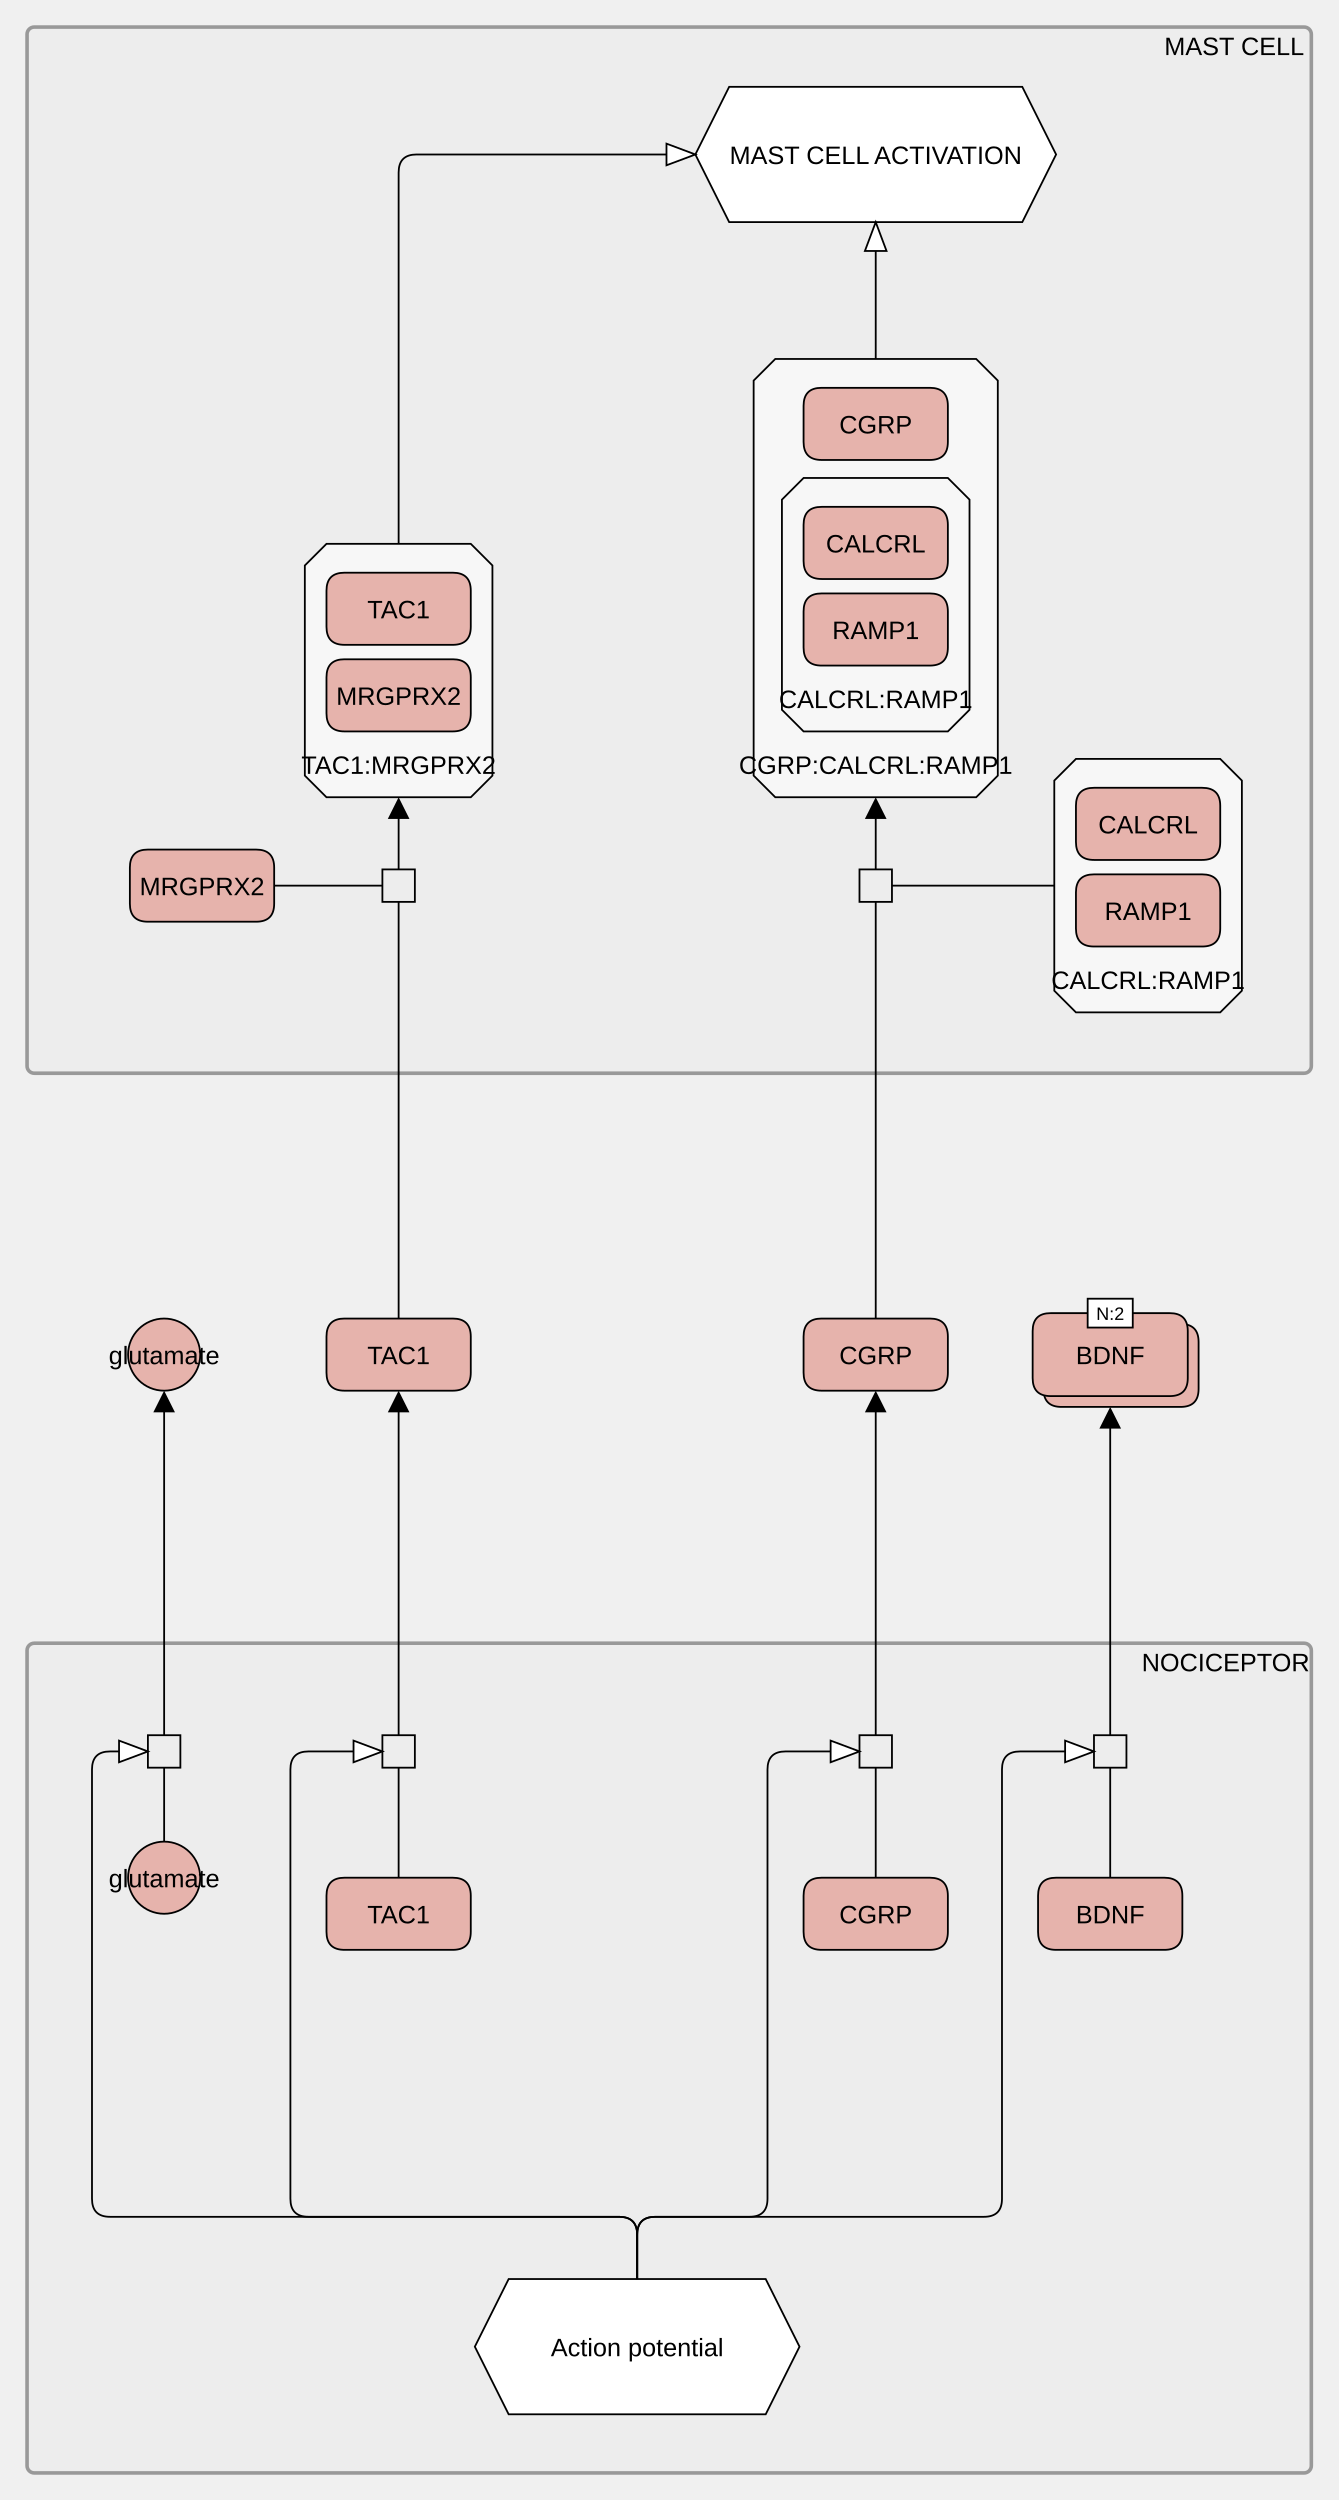
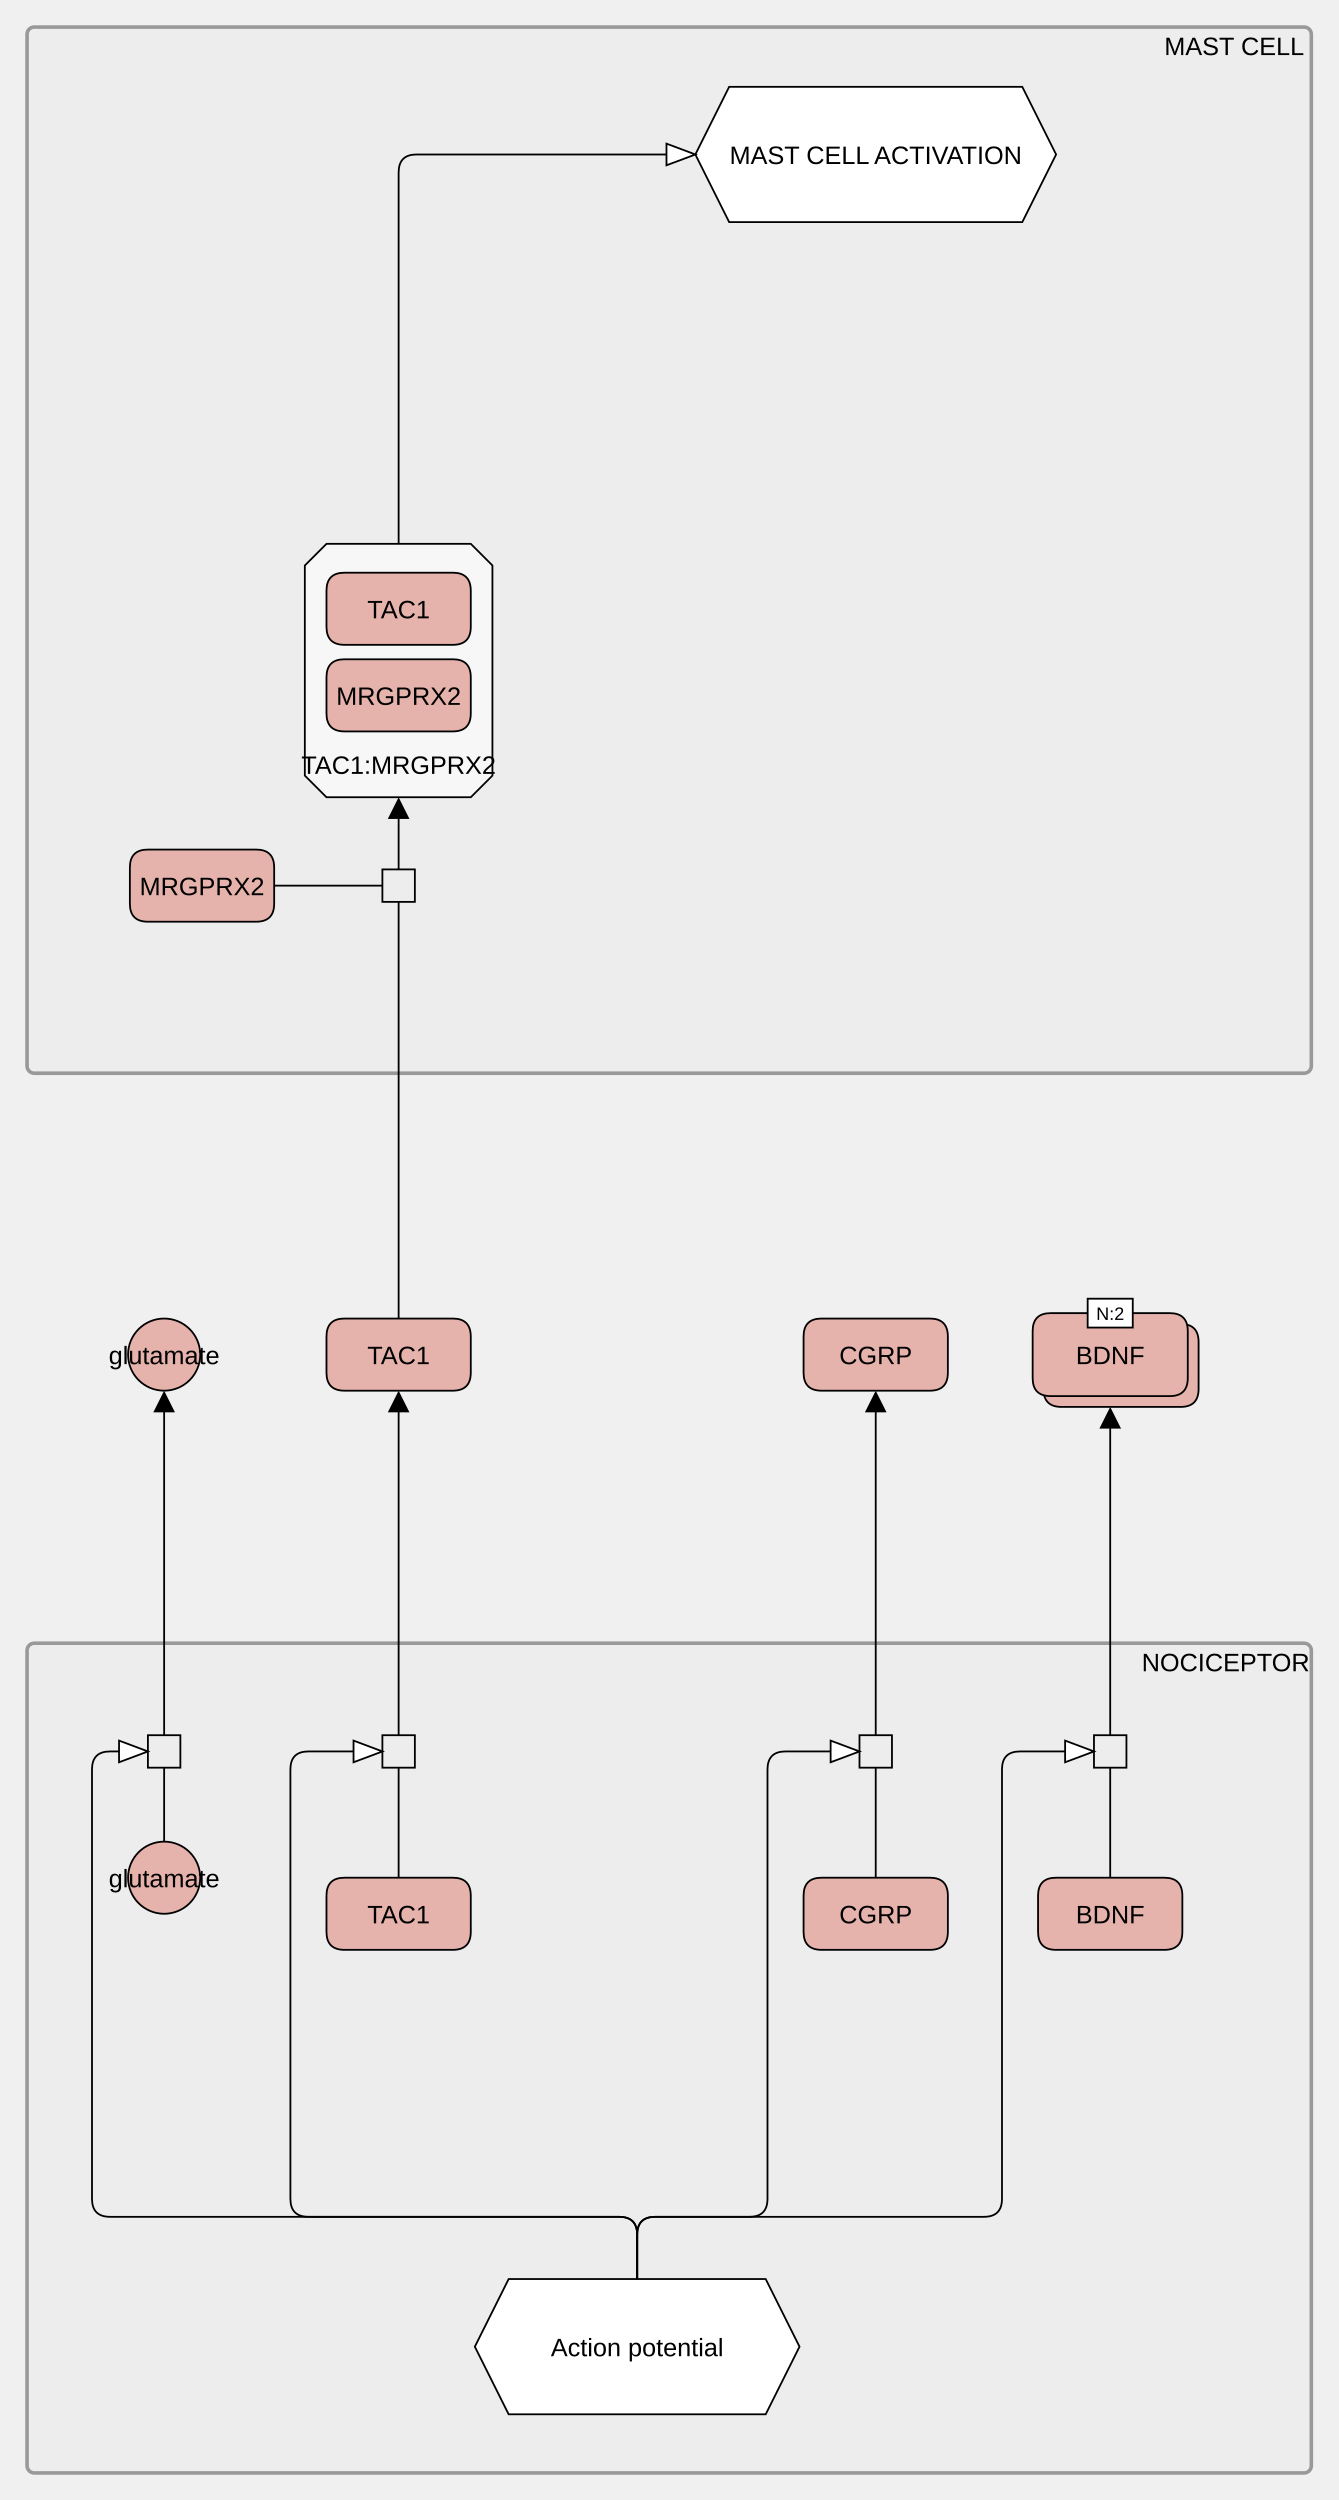
<svg xmlns="http://www.w3.org/2000/svg" width="742" height="1386" viewBox="0 0 742 1386" stroke-linecap="butt" stroke-miterlimit="10">
  <g transform="translate(-9,1463)">
    <path d="M24 -548 C24 -550.209 25.791 -552 28 -552 L732 -552 C734.209 -552 736 -550.209 736 -548 L736 -96 C736 -93.791 734.209 -92 732 -92 L28 -92 C25.791 -92 24 -93.791 24 -96 Z" fill="#999999" fill-opacity="0.031" stroke="none" />
    <path d="M24 -548 C24 -550.209 25.791 -552 28 -552 L732 -552 C734.209 -552 736 -550.209 736 -548 L736 -96 C736 -93.791 734.209 -92 732 -92 L28 -92 C25.791 -92 24 -93.791 24 -96 Z" fill="none" stroke="#999999" stroke-width="2" />
    <text x="688.5" y="-536.459" text-anchor="middle" font-family="'Dialog', Arial, Helvetica, sans-serif" font-size="14" fill="#000000" stroke="none" xml:space="preserve">NOCICEPTOR</text>
    <path d="M454.5 -412 Q454.5 -422 464.5 -422 L524.5 -422 Q534.5 -422 534.5 -412 L534.5 -392 Q534.5 -382 524.5 -382 L464.5 -382 Q454.5 -382 454.5 -392 Z" fill="#E6B3AC" stroke="none" />
    <path d="M454.5 -412 Q454.5 -422 464.5 -422 L524.5 -422 Q534.5 -422 534.5 -412 L534.5 -392 Q534.5 -382 524.5 -382 L464.5 -382 Q454.5 -382 454.5 -392 Z" fill="none" stroke="#000000" />
    <text x="494.5" y="-396.709" text-anchor="middle" font-family="'Dialog', Arial, Helvetica, sans-serif" font-size="14" fill="#000000" stroke="none" xml:space="preserve">CGRP</text>
    <path d="M291 -199.5 L433.5 -199.5 L452.25 -162 L433.5 -124.5 L291 -124.5 L272.25 -162 Z" fill="#FFFFFF" stroke="none" />
    <path d="M291 -199.5 L433.5 -199.5 L452.25 -162 L433.5 -124.5 L291 -124.5 L272.25 -162 Z" fill="none" stroke="#000000" />
    <text x="362.25" y="-156.709" text-anchor="middle" font-family="'Dialog', Arial, Helvetica, sans-serif" font-size="14" fill="#000000" stroke="none" xml:space="preserve">Action potential</text>
    <path d="M80 -422 C80 -433.046 88.954 -442 100 -442 L100 -442 C111.046 -442 120 -433.046 120 -422 L120 -422 C120 -410.954 111.046 -402 100 -402 L100 -402 C88.954 -402 80 -410.954 80 -422 Z" fill="#E6B3AC" stroke="none" />
    <path d="M80 -422 C80 -433.046 88.954 -442 100 -442 L100 -442 C111.046 -442 120 -433.046 120 -422 L120 -422 C120 -410.954 111.046 -402 100 -402 L100 -402 C88.954 -402 80 -410.954 80 -422 Z" fill="none" stroke="#000000" />
    <text x="100" y="-416.709" text-anchor="middle" font-family="'Dialog', Arial, Helvetica, sans-serif" font-size="14" fill="#000000" stroke="none" xml:space="preserve">glutamate</text>
    <path d="M190 -412 Q190 -422 200 -422 L260 -422 Q270 -422 270 -412 L270 -392 Q270 -382 260 -382 L200 -382 Q190 -382 190 -392 Z" fill="#E6B3AC" stroke="none" />
    <path d="M190 -412 Q190 -422 200 -422 L260 -422 Q270 -422 270 -412 L270 -392 Q270 -382 260 -382 L200 -382 Q190 -382 190 -392 Z" fill="none" stroke="#000000" />
    <text x="230" y="-396.709" text-anchor="middle" font-family="'Dialog', Arial, Helvetica, sans-serif" font-size="14" fill="#000000" stroke="none" xml:space="preserve">TAC1</text>
    <path d="M584.5 -412 Q584.5 -422 594.5 -422 L654.5 -422 Q664.5 -422 664.5 -412 L664.5 -392 Q664.5 -382 654.5 -382 L594.5 -382 Q584.5 -382 584.5 -392 Z" fill="#E6B3AC" stroke="none" />
    <path d="M584.5 -412 Q584.5 -422 594.5 -422 L654.5 -422 Q664.5 -422 664.5 -412 L664.5 -392 Q664.5 -382 654.5 -382 L594.5 -382 Q584.5 -382 584.5 -392 Z" fill="none" stroke="#000000" />
    <text x="624.5" y="-396.709" text-anchor="middle" font-family="'Dialog', Arial, Helvetica, sans-serif" font-size="14" fill="#000000" stroke="none" xml:space="preserve">BDNF</text>
    <path d="M91 -501 L109 -501 L109 -483 L91 -483 Z" fill="none" stroke="#000000" />
    <path d="M221 -501 L239 -501 L239 -483 L221 -483 Z" fill="none" stroke="#000000" />
    <path d="M615.5 -501 L633.5 -501 L633.5 -483 L615.5 -483 Z" fill="none" stroke="#000000" />
    <path d="M485.5 -501 L503.5 -501 L503.5 -483 L485.5 -483 Z" fill="none" stroke="#000000" />
    <path d="M24 -1444 C24 -1446.209 25.791 -1448 28 -1448 L732 -1448 C734.209 -1448 736 -1446.209 736 -1444 L736 -872 C736 -869.791 734.209 -868 732 -868 L28 -868 C25.791 -868 24 -869.791 24 -872 Z" fill="#999999" fill-opacity="0.031" stroke="none" />
    <path d="M24 -1444 C24 -1446.209 25.791 -1448 28 -1448 L732 -1448 C734.209 -1448 736 -1446.209 736 -1444 L736 -872 C736 -869.791 734.209 -868 732 -868 L28 -868 C25.791 -868 24 -869.791 24 -872 Z" fill="none" stroke="#999999" stroke-width="2" />
    <text x="693.25" y="-1432.459" text-anchor="middle" font-family="'Dialog', Arial, Helvetica, sans-serif" font-size="14" fill="#000000" stroke="none" xml:space="preserve">MAST CELL</text>
-     <path d="M605.5 -1042.25 L685.5 -1042.25 L697.5 -1030.25 L697.5 -913.75 L685.5 -901.75 L605.5 -901.75 L593.5 -913.75 L593.5 -1030.25 Z" fill="#F7F7F7" stroke="none" />
-     <path d="M605.5 -1042.25 L685.5 -1042.25 L697.5 -1030.25 L697.5 -913.75 L685.5 -901.75 L605.5 -901.75 L593.5 -913.75 L593.5 -1030.25 Z" fill="none" stroke="#000000" />
-     <text x="645.5" y="-914.709" text-anchor="middle" font-family="'Dialog', Arial, Helvetica, sans-serif" font-size="14" fill="#000000" stroke="none" xml:space="preserve">CALCRL:RAMP1</text>
-     <path d="M605.5 -1016.25 Q605.5 -1026.25 615.5 -1026.25 L675.5 -1026.25 Q685.5 -1026.25 685.5 -1016.25 L685.5 -996.25 Q685.5 -986.25 675.5 -986.25 L615.5 -986.25 Q605.5 -986.25 605.5 -996.25 Z" fill="#E6B3AC" stroke="none" />
-     <path d="M605.5 -1016.25 Q605.5 -1026.25 615.5 -1026.25 L675.5 -1026.25 Q685.5 -1026.25 685.5 -1016.25 L685.5 -996.25 Q685.5 -986.25 675.5 -986.25 L615.5 -986.25 Q605.5 -986.25 605.5 -996.25 Z" fill="none" stroke="#000000" />
-     <text x="645.5" y="-1000.959" text-anchor="middle" font-family="'Dialog', Arial, Helvetica, sans-serif" font-size="14" fill="#000000" stroke="none" xml:space="preserve">CALCRL</text>
-     <path d="M605.5 -968.25 Q605.5 -978.25 615.5 -978.25 L675.5 -978.25 Q685.5 -978.25 685.5 -968.25 L685.5 -948.25 Q685.5 -938.25 675.5 -938.25 L615.5 -938.25 Q605.5 -938.25 605.5 -948.25 Z" fill="#E6B3AC" stroke="none" />
-     <path d="M605.5 -968.25 Q605.5 -978.25 615.5 -978.25 L675.5 -978.25 Q685.5 -978.25 685.5 -968.25 L685.5 -948.25 Q685.5 -938.25 675.5 -938.25 L615.5 -938.25 Q605.5 -938.25 605.5 -948.25 Z" fill="none" stroke="#000000" />
-     <text x="645.5" y="-952.959" text-anchor="middle" font-family="'Dialog', Arial, Helvetica, sans-serif" font-size="14" fill="#000000" stroke="none" xml:space="preserve">RAMP1</text>
    <path d="M81 -982 Q81 -992 91 -992 L151 -992 Q161 -992 161 -982 L161 -962 Q161 -952 151 -952 L91 -952 Q81 -952 81 -962 Z" fill="#E6B3AC" stroke="none" />
    <path d="M81 -982 Q81 -992 91 -992 L151 -992 Q161 -992 161 -982 L161 -962 Q161 -952 151 -952 L91 -952 Q81 -952 81 -962 Z" fill="none" stroke="#000000" />
    <text x="121" y="-966.709" text-anchor="middle" font-family="'Dialog', Arial, Helvetica, sans-serif" font-size="14" fill="#000000" stroke="none" xml:space="preserve">MRGPRX2</text>
    <path d="M413.25 -1414.859 L575.75 -1414.859 L594.5 -1377.359 L575.75 -1339.859 L413.25 -1339.859 L394.5 -1377.359 Z" fill="#FFFFFF" stroke="none" />
    <path d="M413.25 -1414.859 L575.75 -1414.859 L594.5 -1377.359 L575.75 -1339.859 L413.25 -1339.859 L394.5 -1377.359 Z" fill="none" stroke="#000000" />
    <text x="494.5" y="-1372.068" text-anchor="middle" font-family="'Dialog', Arial, Helvetica, sans-serif" font-size="14" fill="#000000" stroke="none" xml:space="preserve">MAST CELL ACTIVATION</text>
    <path d="M190 -1161.5 L270 -1161.5 L282 -1149.5 L282 -1033 L270 -1021 L190 -1021 L178 -1033 L178 -1149.5 Z" fill="#F7F7F7" stroke="none" />
    <path d="M190 -1161.5 L270 -1161.5 L282 -1149.5 L282 -1033 L270 -1021 L190 -1021 L178 -1033 L178 -1149.5 Z" fill="none" stroke="#000000" />
    <text x="230" y="-1033.959" text-anchor="middle" font-family="'Dialog', Arial, Helvetica, sans-serif" font-size="14" fill="#000000" stroke="none" xml:space="preserve">TAC1:MRGPRX2</text>
    <path d="M190 -1135.5 Q190 -1145.5 200 -1145.5 L260 -1145.5 Q270 -1145.5 270 -1135.5 L270 -1115.5 Q270 -1105.5 260 -1105.5 L200 -1105.5 Q190 -1105.5 190 -1115.5 Z" fill="#E6B3AC" stroke="none" />
    <path d="M190 -1135.5 Q190 -1145.5 200 -1145.5 L260 -1145.5 Q270 -1145.5 270 -1135.5 L270 -1115.5 Q270 -1105.5 260 -1105.5 L200 -1105.5 Q190 -1105.5 190 -1115.5 Z" fill="none" stroke="#000000" />
    <text x="230" y="-1120.209" text-anchor="middle" font-family="'Dialog', Arial, Helvetica, sans-serif" font-size="14" fill="#000000" stroke="none" xml:space="preserve">TAC1</text>
    <path d="M190 -1087.5 Q190 -1097.5 200 -1097.5 L260 -1097.5 Q270 -1097.5 270 -1087.5 L270 -1067.5 Q270 -1057.5 260 -1057.5 L200 -1057.5 Q190 -1057.5 190 -1067.5 Z" fill="#E6B3AC" stroke="none" />
    <path d="M190 -1087.5 Q190 -1097.5 200 -1097.5 L260 -1097.5 Q270 -1097.5 270 -1087.5 L270 -1067.5 Q270 -1057.5 260 -1057.5 L200 -1057.5 Q190 -1057.5 190 -1067.5 Z" fill="none" stroke="#000000" />
    <text x="230" y="-1072.209" text-anchor="middle" font-family="'Dialog', Arial, Helvetica, sans-serif" font-size="14" fill="#000000" stroke="none" xml:space="preserve">MRGPRX2</text>
-     <path d="M438.82 -1264 L550.18 -1264 L562.18 -1252 L562.18 -1033 L550.18 -1021 L438.82 -1021 L426.82 -1033 L426.82 -1252 Z" fill="#F7F7F7" stroke="none" />
-     <path d="M438.82 -1264 L550.18 -1264 L562.18 -1252 L562.18 -1033 L550.18 -1021 L438.82 -1021 L426.82 -1033 L426.82 -1252 Z" fill="none" stroke="#000000" />
-     <text x="494.5" y="-1033.959" text-anchor="middle" font-family="'Dialog', Arial, Helvetica, sans-serif" font-size="14" fill="#000000" stroke="none" xml:space="preserve">CGRP:CALCRL:RAMP1</text>
-     <path d="M454.5 -1238 Q454.5 -1248 464.5 -1248 L524.5 -1248 Q534.5 -1248 534.5 -1238 L534.5 -1218 Q534.5 -1208 524.5 -1208 L464.5 -1208 Q454.5 -1208 454.5 -1218 Z" fill="#E6B3AC" stroke="none" />
-     <path d="M454.5 -1238 Q454.5 -1248 464.5 -1248 L524.5 -1248 Q534.5 -1248 534.5 -1238 L534.5 -1218 Q534.5 -1208 524.5 -1208 L464.5 -1208 Q454.5 -1208 454.5 -1218 Z" fill="none" stroke="#000000" />
-     <text x="494.5" y="-1222.709" text-anchor="middle" font-family="'Dialog', Arial, Helvetica, sans-serif" font-size="14" fill="#000000" stroke="none" xml:space="preserve">CGRP</text>
-     <path d="M454.5 -1198 L534.5 -1198 L546.5 -1186 L546.5 -1069.5 L534.5 -1057.5 L454.5 -1057.5 L442.5 -1069.5 L442.5 -1186 Z" fill="#F7F7F7" stroke="none" />
-     <path d="M454.5 -1198 L534.5 -1198 L546.5 -1186 L546.5 -1069.5 L534.5 -1057.5 L454.5 -1057.5 L442.5 -1069.5 L442.5 -1186 Z" fill="none" stroke="#000000" />
-     <text x="494.5" y="-1070.459" text-anchor="middle" font-family="'Dialog', Arial, Helvetica, sans-serif" font-size="14" fill="#000000" stroke="none" xml:space="preserve">CALCRL:RAMP1</text>
-     <path d="M454.5 -1172 Q454.5 -1182 464.5 -1182 L524.5 -1182 Q534.5 -1182 534.5 -1172 L534.5 -1152 Q534.5 -1142 524.5 -1142 L464.5 -1142 Q454.5 -1142 454.5 -1152 Z" fill="#E6B3AC" stroke="none" />
-     <path d="M454.5 -1172 Q454.5 -1182 464.5 -1182 L524.5 -1182 Q534.5 -1182 534.5 -1172 L534.5 -1152 Q534.5 -1142 524.5 -1142 L464.5 -1142 Q454.5 -1142 454.5 -1152 Z" fill="none" stroke="#000000" />
-     <text x="494.5" y="-1156.709" text-anchor="middle" font-family="'Dialog', Arial, Helvetica, sans-serif" font-size="14" fill="#000000" stroke="none" xml:space="preserve">CALCRL</text>
-     <path d="M454.5 -1124 Q454.5 -1134 464.5 -1134 L524.5 -1134 Q534.5 -1134 534.5 -1124 L534.5 -1104 Q534.5 -1094 524.5 -1094 L464.5 -1094 Q454.5 -1094 454.5 -1104 Z" fill="#E6B3AC" stroke="none" />
-     <path d="M454.5 -1124 Q454.5 -1134 464.5 -1134 L524.5 -1134 Q534.5 -1134 534.5 -1124 L534.5 -1104 Q534.5 -1094 524.5 -1094 L464.5 -1094 Q454.5 -1094 454.5 -1104 Z" fill="none" stroke="#000000" />
-     <text x="494.5" y="-1108.709" text-anchor="middle" font-family="'Dialog', Arial, Helvetica, sans-serif" font-size="14" fill="#000000" stroke="none" xml:space="preserve">RAMP1</text>
    <path d="M221 -981 L239 -981 L239 -963 L221 -963 Z" fill="none" stroke="#000000" />
-     <path d="M485.5 -981 L503.5 -981 L503.5 -963 L485.5 -963 Z" fill="none" stroke="#000000" />
    <path d="M454.5 -722 Q454.5 -732 464.5 -732 L524.5 -732 Q534.5 -732 534.5 -722 L534.5 -702 Q534.5 -692 524.5 -692 L464.5 -692 Q454.5 -692 454.5 -702 Z" fill="#E6B3AC" stroke="none" />
    <path d="M454.5 -722 Q454.5 -732 464.5 -732 L524.5 -732 Q534.5 -732 534.5 -722 L534.5 -702 Q534.5 -692 524.5 -692 L464.5 -692 Q454.5 -692 454.5 -702 Z" fill="none" stroke="#000000" />
    <text x="494.5" y="-706.709" text-anchor="middle" font-family="'Dialog', Arial, Helvetica, sans-serif" font-size="14" fill="#000000" stroke="none" xml:space="preserve">CGRP</text>
    <path d="M80 -712 C80 -723.046 88.954 -732 100 -732 L100 -732 C111.046 -732 120 -723.046 120 -712 L120 -712 C120 -700.954 111.046 -692 100 -692 L100 -692 C88.954 -692 80 -700.954 80 -712 Z" fill="#E6B3AC" stroke="none" />
    <path d="M80 -712 C80 -723.046 88.954 -732 100 -732 L100 -732 C111.046 -732 120 -723.046 120 -712 L120 -712 C120 -700.954 111.046 -692 100 -692 L100 -692 C88.954 -692 80 -700.954 80 -712 Z" fill="none" stroke="#000000" />
    <text x="100" y="-706.709" text-anchor="middle" font-family="'Dialog', Arial, Helvetica, sans-serif" font-size="14" fill="#000000" stroke="none" xml:space="preserve">glutamate</text>
    <path d="M190 -722 Q190 -732 200 -732 L260 -732 Q270 -732 270 -722 L270 -702 Q270 -692 260 -692 L200 -692 Q190 -692 190 -702 Z" fill="#E6B3AC" stroke="none" />
    <path d="M190 -722 Q190 -732 200 -732 L260 -732 Q270 -732 270 -722 L270 -702 Q270 -692 260 -692 L200 -692 Q190 -692 190 -702 Z" fill="none" stroke="#000000" />
    <text x="230" y="-706.709" text-anchor="middle" font-family="'Dialog', Arial, Helvetica, sans-serif" font-size="14" fill="#000000" stroke="none" xml:space="preserve">TAC1</text>
    <path d="M587.5 -719 Q587.5 -729 597.5 -729 L663.5 -729 Q673.5 -729 673.5 -719 L673.5 -693 Q673.5 -683 663.5 -683 L597.5 -683 Q587.5 -683 587.5 -693 Z" fill="#E6B3AC" stroke="none" />
    <path d="M587.5 -719 Q587.5 -729 597.5 -729 L663.5 -729 Q673.5 -729 673.5 -719 L673.5 -693 Q673.5 -683 663.5 -683 L597.5 -683 Q587.5 -683 587.5 -693 Z" fill="none" stroke="#000000" />
    <path d="M581.5 -725 Q581.5 -735 591.5 -735 L657.5 -735 Q667.5 -735 667.5 -725 L667.5 -699 Q667.5 -689 657.5 -689 L591.5 -689 Q581.5 -689 581.5 -699 Z" fill="#E6B3AC" stroke="none" />
    <path d="M581.5 -725 Q581.5 -735 591.5 -735 L657.5 -735 Q667.5 -735 667.5 -725 L667.5 -699 Q667.5 -689 657.5 -689 L591.5 -689 Q581.5 -689 581.5 -699 Z" fill="none" stroke="#000000" />
    <text x="624.5" y="-706.709" text-anchor="middle" font-family="'Dialog', Arial, Helvetica, sans-serif" font-size="14" fill="#000000" stroke="none" xml:space="preserve">BDNF</text>
    <path d="M612 -743 L637 -743 L637 -727 L612 -727 Z" fill="#FFFFFF" stroke="none" />
    <path d="M612 -743 L637 -743 L637 -727 L612 -727 Z" fill="none" stroke="#000000" />
    <text x="624.5" y="-731.221" text-anchor="middle" font-family="'Dialog', Arial, Helvetica, sans-serif" font-size="10" fill="#000000" stroke="none" xml:space="preserve">N:2</text>
    <path d="M100 -442 L100 -483" fill="none" stroke="#000000" />
    <path d="M100 -501 L100 -681" fill="none" stroke="#000000" />
    <path d="M100 -692 L106 -680 L94 -680 Z" fill="#000000" stroke="none" />
    <path d="M362.25 -199.5 L362.25 -224 Q362.25 -234 352.25 -234 L70 -234 Q60 -234 60 -244 L60 -482 Q60 -492 70 -492 L76 -492" fill="none" stroke="#000000" />
    <path d="M91 -492 L75 -486 L75 -498 Z" fill="white" stroke="#000000" />
    <path d="M230 -422 L230 -483" fill="none" stroke="#000000" />
    <path d="M230 -501 L230 -681" fill="none" stroke="#000000" />
    <path d="M230 -692 L236 -680 L224 -680 Z" fill="#000000" stroke="none" />
-     <path d="M494.5 -981 L494.5 -1010" fill="none" stroke="#000000" />
-     <path d="M494.5 -1021 L500.5 -1009 L488.5 -1009 Z" fill="#000000" stroke="none" />
    <path d="M230 -981 L230 -1010" fill="none" stroke="#000000" />
    <path d="M230 -1021 L236 -1009 L224 -1009 Z" fill="#000000" stroke="none" />
    <path d="M362.25 -199.5 L362.25 -224 Q362.25 -234 352.25 -234 L180 -234 Q170 -234 170 -244 L170 -482 Q170 -492 180 -492 L206 -492" fill="none" stroke="#000000" />
    <path d="M221 -492 L205 -486 L205 -498 Z" fill="white" stroke="#000000" />
    <path d="M230 -732 L230 -963" fill="none" stroke="#000000" />
    <path d="M161 -972 L221 -972" fill="none" stroke="#000000" />
    <path d="M624.5 -422 L624.5 -483" fill="none" stroke="#000000" />
    <path d="M624.5 -501 L624.5 -672" fill="none" stroke="#000000" />
    <path d="M624.5 -683 L630.5 -671 L618.5 -671 Z" fill="#000000" stroke="none" />
    <path d="M362.25 -199.5 L362.25 -224 Q362.25 -234 372.25 -234 L554.5 -234 Q564.5 -234 564.5 -244 L564.5 -482 Q564.5 -492 574.5 -492 L600.5 -492" fill="none" stroke="#000000" />
    <path d="M615.5 -492 L599.5 -486 L599.5 -498 Z" fill="white" stroke="#000000" />
    <path d="M494.5 -422 L494.5 -483" fill="none" stroke="#000000" />
    <path d="M494.5 -501 L494.5 -681" fill="none" stroke="#000000" />
    <path d="M494.5 -692 L500.5 -680 L488.5 -680 Z" fill="#000000" stroke="none" />
    <path d="M362.25 -199.5 L362.25 -224 Q362.25 -234 372.25 -234 L424.5 -234 Q434.5 -234 434.5 -244 L434.5 -482 Q434.5 -492 444.5 -492 L470.5 -492" fill="none" stroke="#000000" />
    <path d="M485.5 -492 L469.5 -486 L469.5 -498 Z" fill="white" stroke="#000000" />
-     <path d="M494.5 -732 L494.5 -963" fill="none" stroke="#000000" />
-     <path d="M593.5 -972 L503.5 -972" fill="none" stroke="#000000" />
-     <path d="M494.5 -1264 L494.5 -1324.859" fill="none" stroke="#000000" />
-     <path d="M494.5 -1339.859 L500.5 -1323.859 L488.5 -1323.859 Z" fill="white" stroke="#000000" />
    <path d="M230 -1161.5 L230 -1367.359 Q230 -1377.359 240 -1377.359 L379.5 -1377.359" fill="none" stroke="#000000" />
    <path d="M394.5 -1377.359 L378.5 -1371.359 L378.5 -1383.359 Z" fill="white" stroke="#000000" />
  </g>
</svg>
